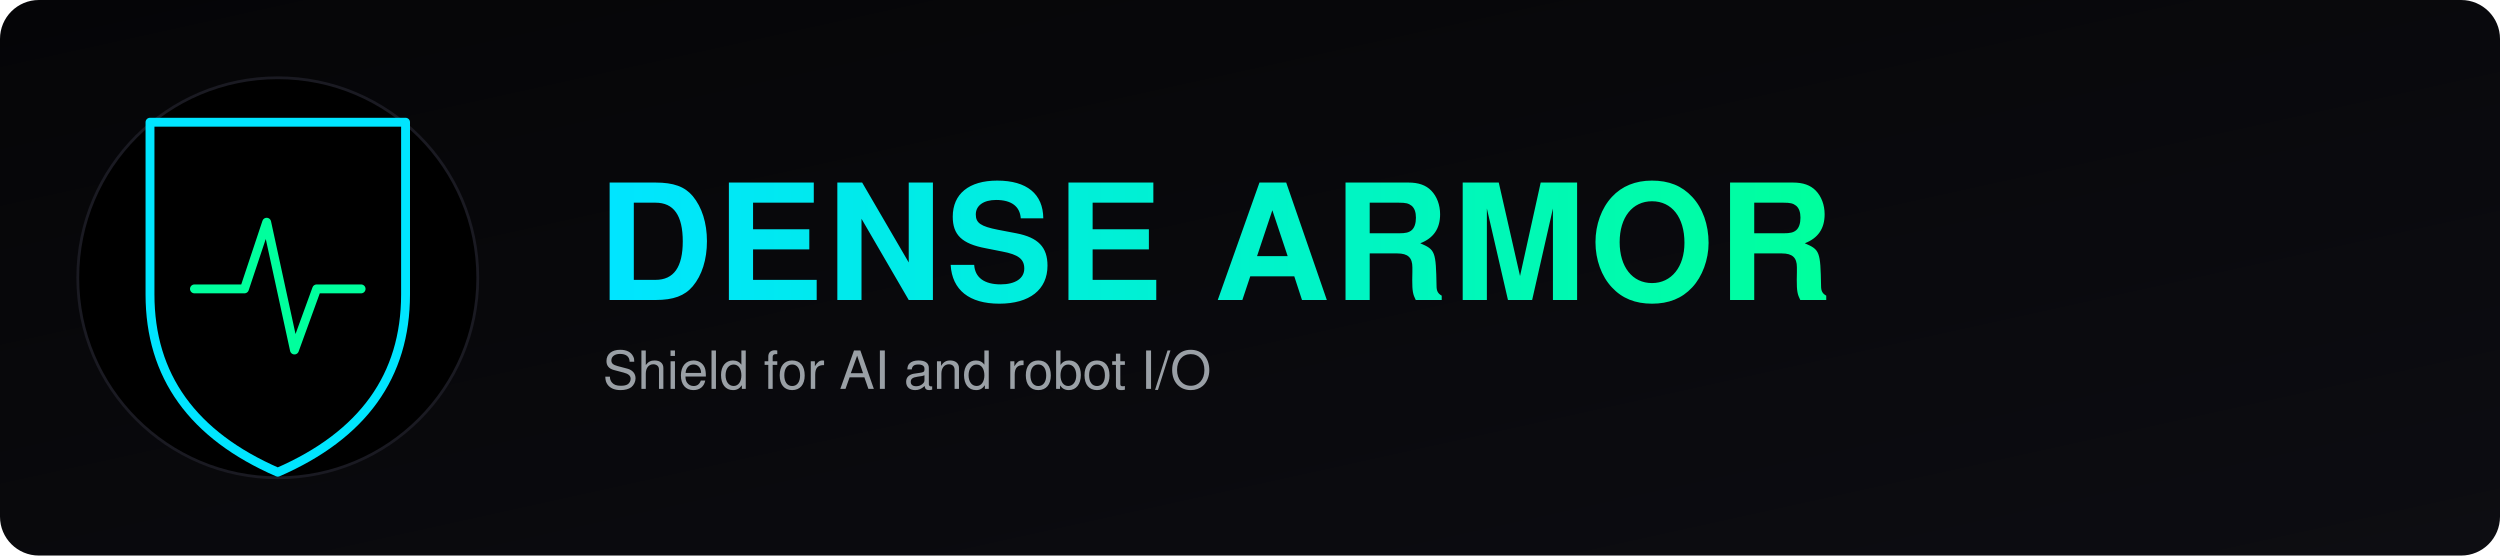
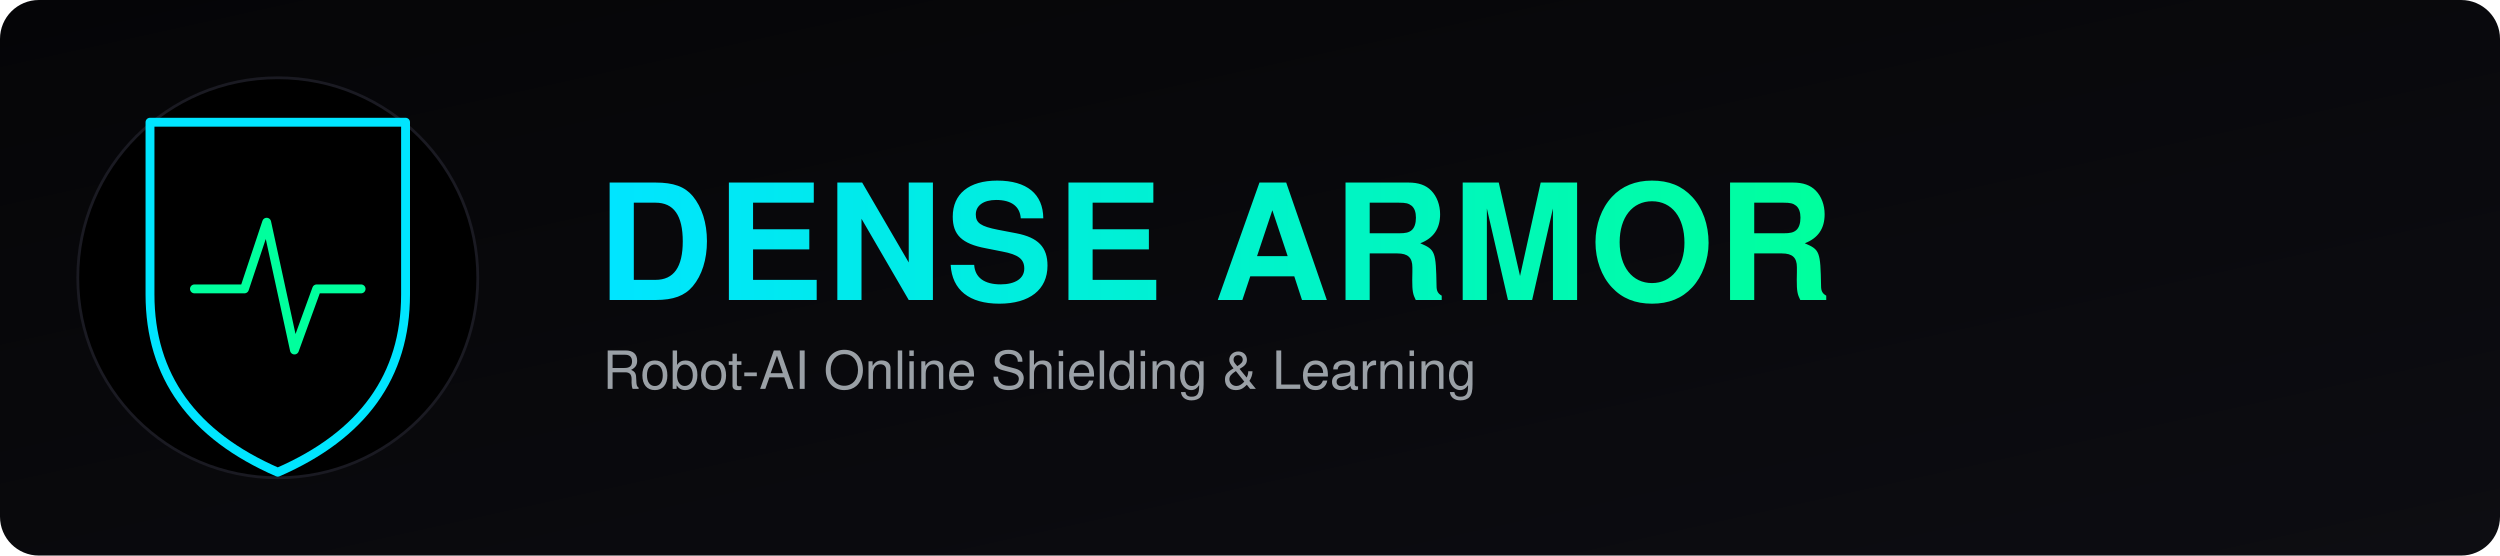
<svg xmlns="http://www.w3.org/2000/svg" viewBox="0 0 900 200" role="img" aria-labelledby="title">
  <defs>
    <linearGradient id="bg" x1="0%" y1="0%" x2="100%" y2="100%">
      <stop offset="0%" stop-color="#050507" />
      <stop offset="100%" stop-color="#0d0d12" />
    </linearGradient>
    <linearGradient id="textGrad" x1="0%" y1="0%" x2="100%" y2="0%">
      <stop offset="0%" stop-color="#00e5ff" />
      <stop offset="100%" stop-color="#00ff9d" />
    </linearGradient>
  </defs>
  <rect width="900" height="200" rx="14" fill="url(#bg)" />
  <g transform="translate(100,100)">
    <circle r="72" fill="#000000" stroke="#1a1a22" stroke-width="1" />
    <path d="M -46,-56 L 46,-56 L 46,6 Q 46,50 0,70 Q -46,50 -46,6 Z" fill="none" stroke="#00e5ff" stroke-width="3.2" stroke-linejoin="round" />
    <path d="M -30,4 L -12,4 L -4,-20 L 6,26 L 14,4 L 30,4" fill="none" stroke="#00ff9d" stroke-width="3.2" stroke-linecap="round" stroke-linejoin="round" />
  </g>
  <text x="215" y="108" font-family="Segoe UI, Helvetica, Arial, sans-serif" font-size="58" font-weight="700" letter-spacing="1" fill="url(#textGrad)">
    DENSE ARMOR
  </text>
  <text x="217" y="140" font-family="Segoe UI, Helvetica, Arial, sans-serif" font-size="19" fill="#9aa0a6">
-     Shield for AI and robot I/O
+     Robot-AI Online Shielding &amp; Learning
  </text>
</svg>
